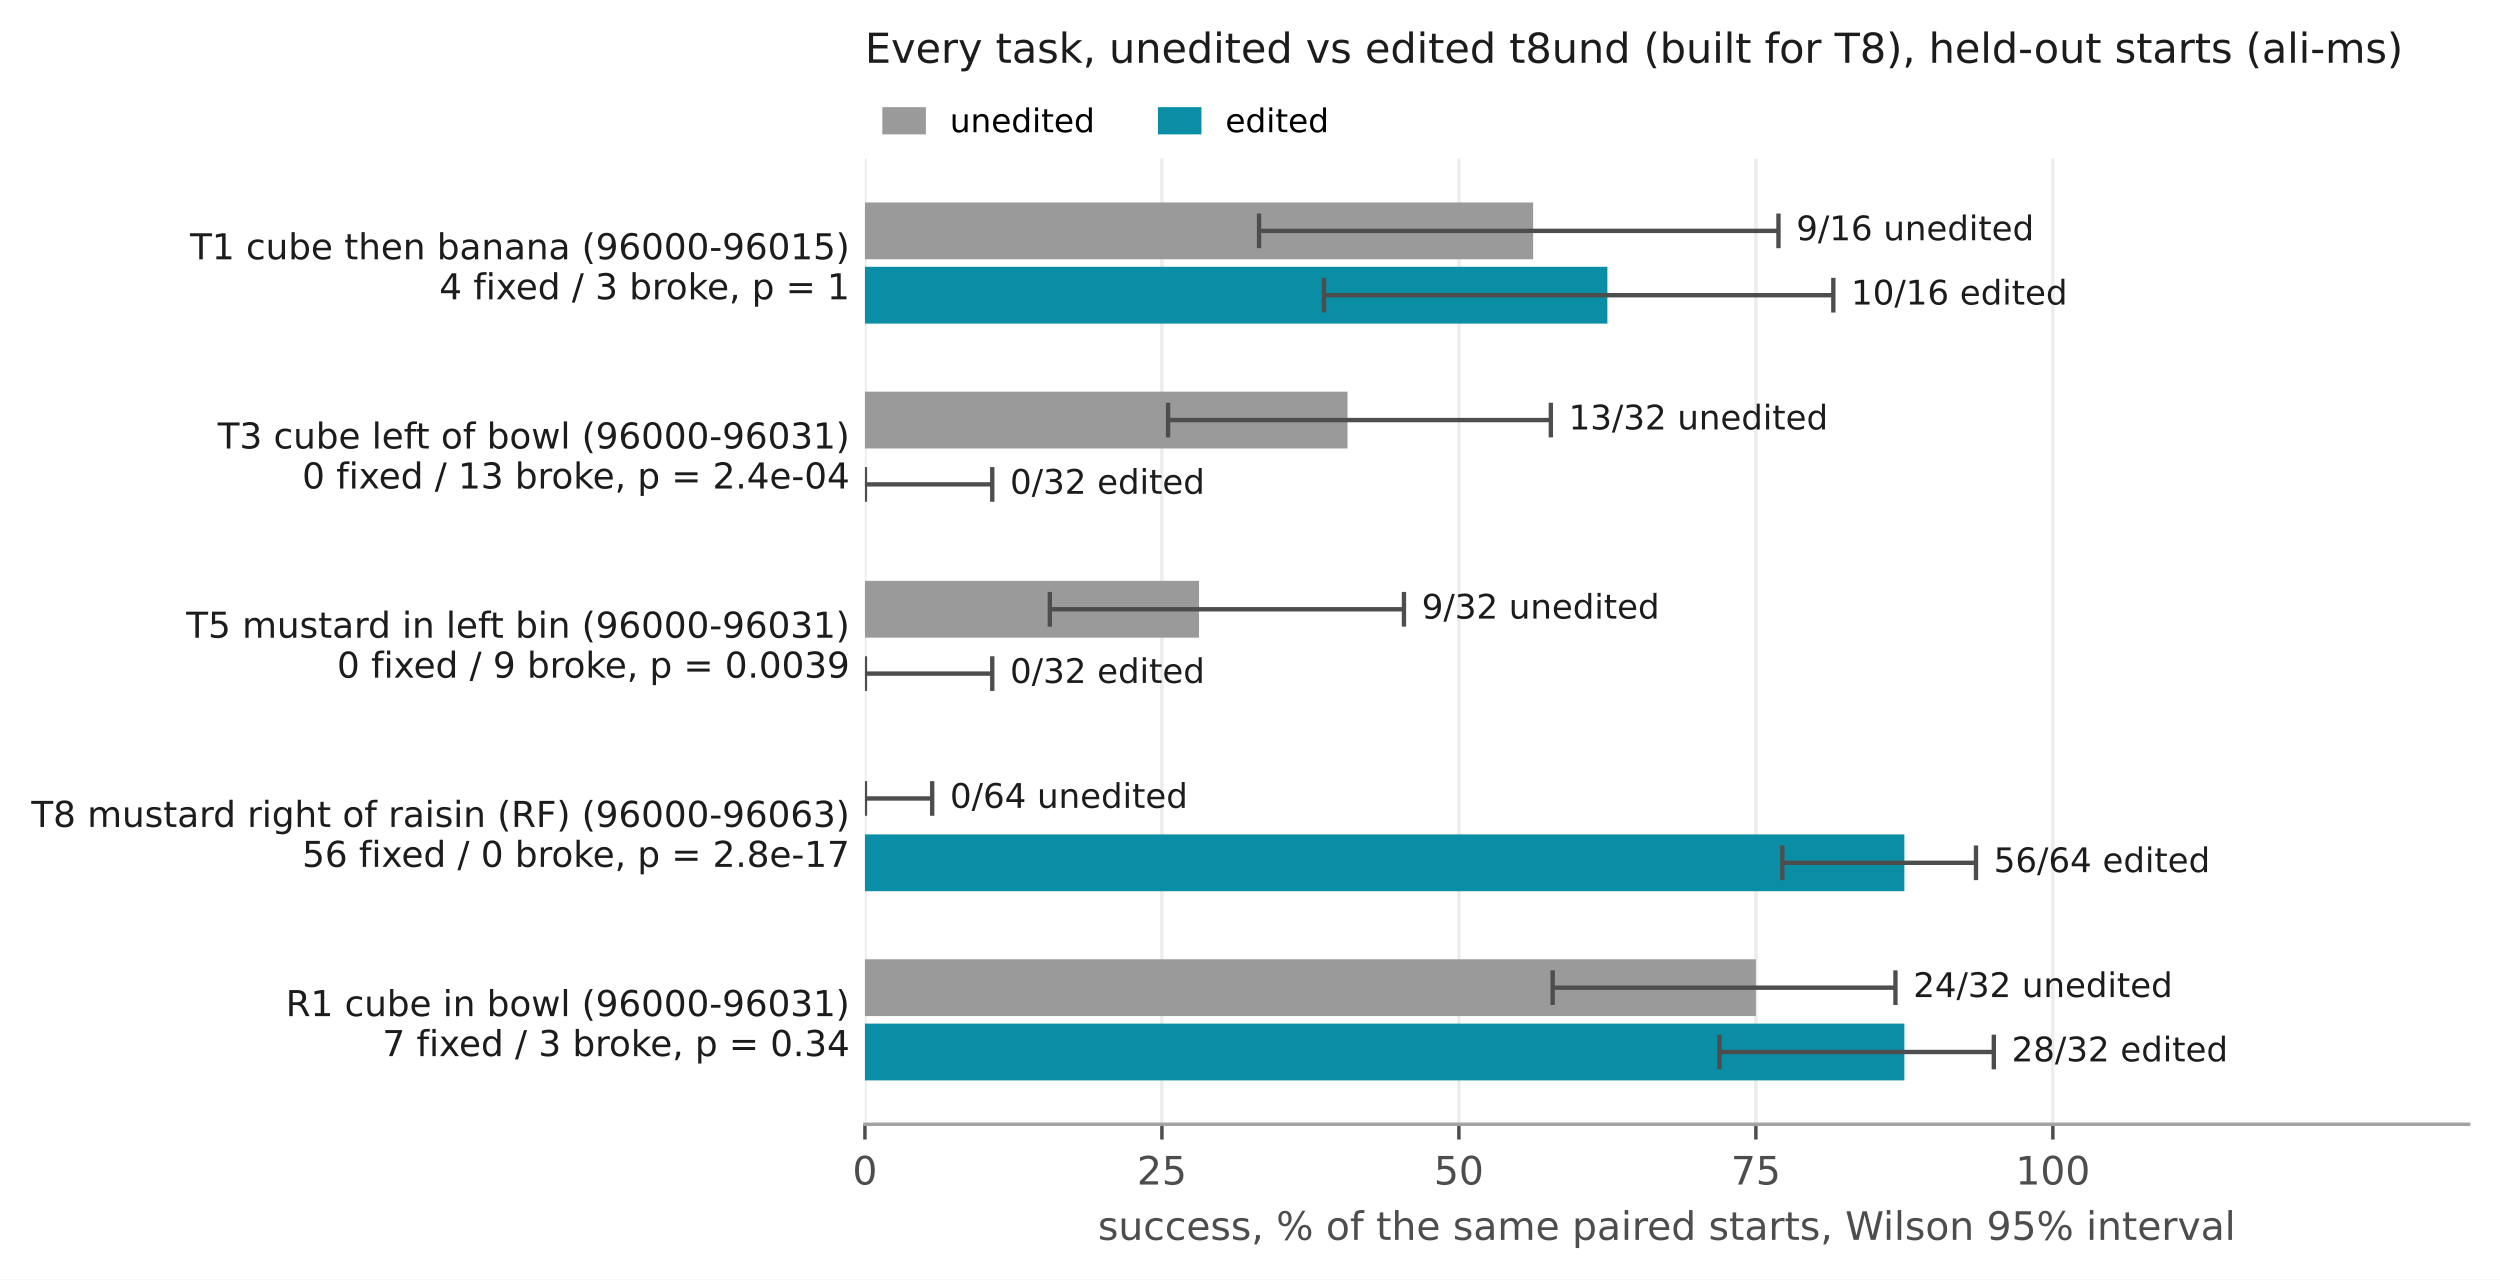
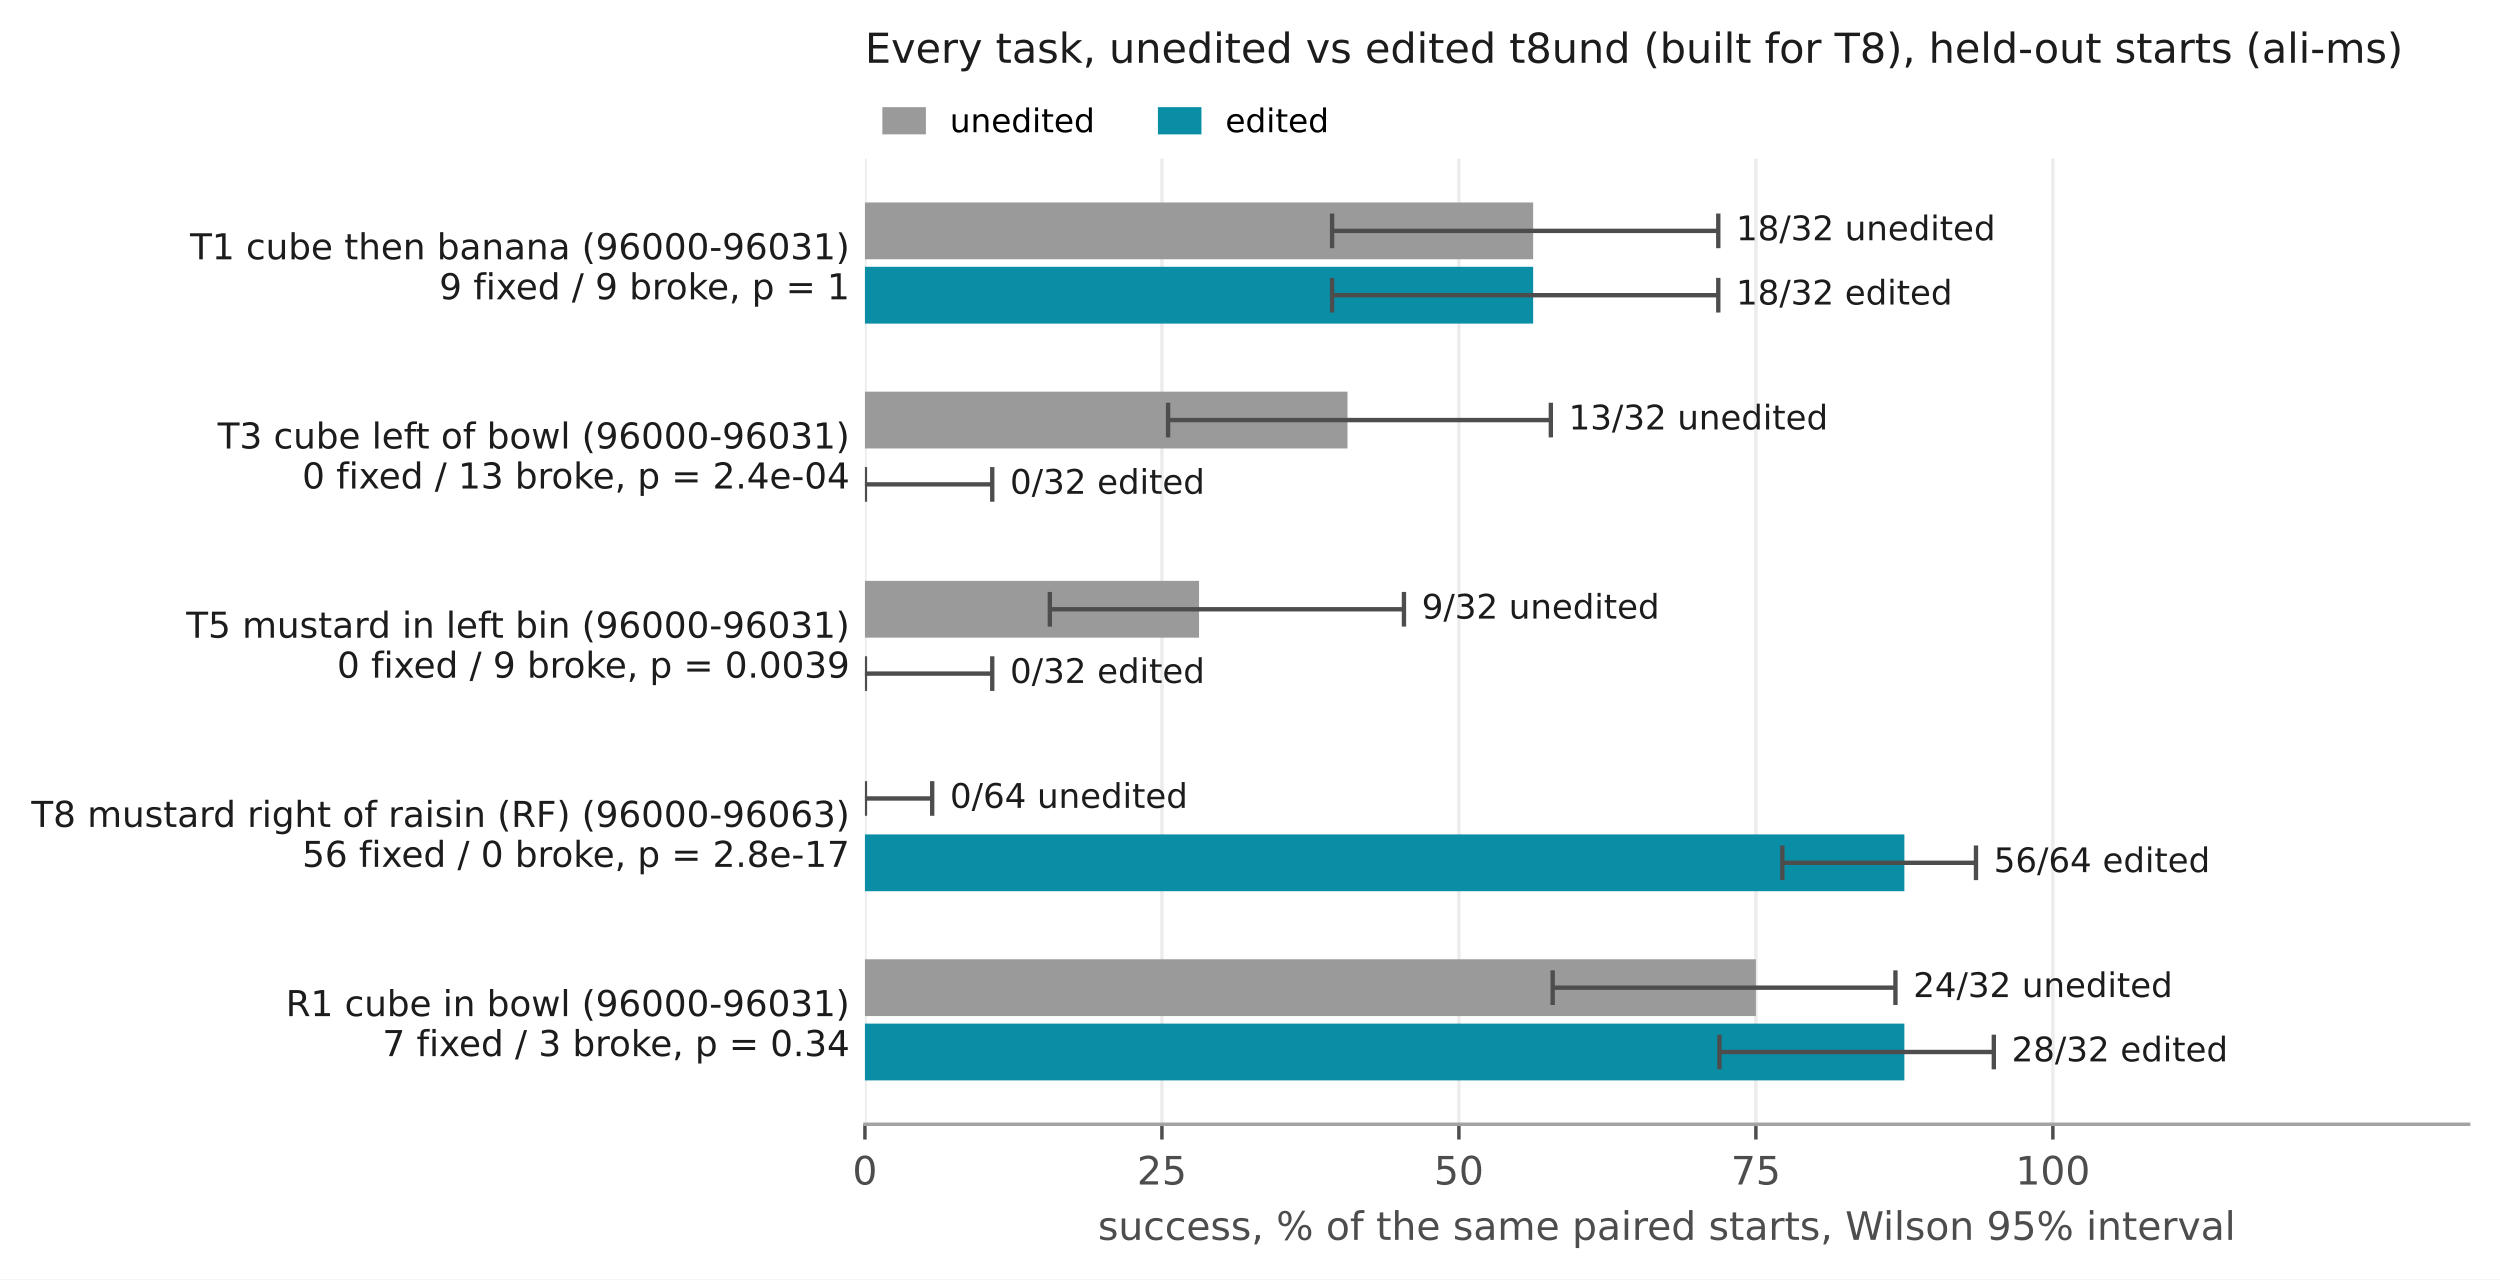
<svg xmlns="http://www.w3.org/2000/svg" xmlns:xlink="http://www.w3.org/1999/xlink" width="574.104pt" height="293.799pt" viewBox="0 0 574.104 293.799" version="1.1">
  <defs>
    <style type="text/css">*{stroke-linejoin: round; stroke-linecap: butt}</style>
  </defs>
  <g id="figure_1">
    <g id="patch_1">
      <path d="M 0 293.799  L 574.104 293.799  L 574.104 0  L 0 0  z " style="fill: #ffffff" />
    </g>
    <g id="axes_1">
      <g id="patch_2">
        <path d="M 198.624 258.179  L 566.904 258.179  L 566.904 36.419  L 198.624 36.419  z " style="fill: #ffffff" />
      </g>
      <g id="matplotlib.axis_1">
        <g id="xtick_1">
          <g id="line2d_1">
-             <path d="M 198.624 258.179  L 198.624 36.419  " clip-path="url(#p4311afcea5)" style="fill: none; stroke: #ececec; stroke-width: 0.8; stroke-linecap: square" />
+             <path d="M 198.624 258.179  L 198.624 36.419  " clip-path="url(#p457e36f26e)" style="fill: none; stroke: #ececec; stroke-width: 0.8; stroke-linecap: square" />
          </g>
          <g id="line2d_2">
            <defs>
-               <path id="mc5583a8111" d="M 0 0  L 0 3.5  " style="stroke: #4d4d4d; stroke-width: 0.8" />
+               <path id="mdd1288df7d" d="M 0 0  L 0 3.5  " style="stroke: #4d4d4d; stroke-width: 0.8" />
            </defs>
            <g>
-               <use xlink:href="#mc5583a8111" x="198.624" y="258.179" style="fill: #4d4d4d; stroke: #4d4d4d; stroke-width: 0.8" />
+               <use xlink:href="#mdd1288df7d" x="198.624" y="258.179" style="fill: #4d4d4d; stroke: #4d4d4d; stroke-width: 0.8" />
            </g>
          </g>
          <g id="text_1">
            <text style="font-size: 9px; font-family: 'DejaVu Sans'; text-anchor: middle; fill: #4d4d4d" x="198.624" y="272.017" transform="rotate(-0 198.6235 272.0171)">0</text>
          </g>
        </g>
        <g id="xtick_2">
          <g id="line2d_3">
-             <path d="M 266.824 258.179  L 266.824 36.419  " clip-path="url(#p4311afcea5)" style="fill: none; stroke: #ececec; stroke-width: 0.8; stroke-linecap: square" />
+             <path d="M 266.824 258.179  L 266.824 36.419  " clip-path="url(#p457e36f26e)" style="fill: none; stroke: #ececec; stroke-width: 0.8; stroke-linecap: square" />
          </g>
          <g id="line2d_4">
            <g>
-               <use xlink:href="#mc5583a8111" x="266.824" y="258.179" style="fill: #4d4d4d; stroke: #4d4d4d; stroke-width: 0.8" />
+               <use xlink:href="#mdd1288df7d" x="266.824" y="258.179" style="fill: #4d4d4d; stroke: #4d4d4d; stroke-width: 0.8" />
            </g>
          </g>
          <g id="text_2">
            <text style="font-size: 9px; font-family: 'DejaVu Sans'; text-anchor: middle; fill: #4d4d4d" x="266.824" y="272.017" transform="rotate(-0 266.8235 272.0171)">25</text>
          </g>
        </g>
        <g id="xtick_3">
          <g id="line2d_5">
-             <path d="M 335.024 258.179  L 335.024 36.419  " clip-path="url(#p4311afcea5)" style="fill: none; stroke: #ececec; stroke-width: 0.8; stroke-linecap: square" />
+             <path d="M 335.024 258.179  L 335.024 36.419  " clip-path="url(#p457e36f26e)" style="fill: none; stroke: #ececec; stroke-width: 0.8; stroke-linecap: square" />
          </g>
          <g id="line2d_6">
            <g>
-               <use xlink:href="#mc5583a8111" x="335.024" y="258.179" style="fill: #4d4d4d; stroke: #4d4d4d; stroke-width: 0.8" />
+               <use xlink:href="#mdd1288df7d" x="335.024" y="258.179" style="fill: #4d4d4d; stroke: #4d4d4d; stroke-width: 0.8" />
            </g>
          </g>
          <g id="text_3">
            <text style="font-size: 9px; font-family: 'DejaVu Sans'; text-anchor: middle; fill: #4d4d4d" x="335.024" y="272.017" transform="rotate(-0 335.0235 272.0171)">50</text>
          </g>
        </g>
        <g id="xtick_4">
          <g id="line2d_7">
-             <path d="M 403.224 258.179  L 403.224 36.419  " clip-path="url(#p4311afcea5)" style="fill: none; stroke: #ececec; stroke-width: 0.8; stroke-linecap: square" />
+             <path d="M 403.224 258.179  L 403.224 36.419  " clip-path="url(#p457e36f26e)" style="fill: none; stroke: #ececec; stroke-width: 0.8; stroke-linecap: square" />
          </g>
          <g id="line2d_8">
            <g>
-               <use xlink:href="#mc5583a8111" x="403.224" y="258.179" style="fill: #4d4d4d; stroke: #4d4d4d; stroke-width: 0.8" />
+               <use xlink:href="#mdd1288df7d" x="403.224" y="258.179" style="fill: #4d4d4d; stroke: #4d4d4d; stroke-width: 0.8" />
            </g>
          </g>
          <g id="text_4">
            <text style="font-size: 9px; font-family: 'DejaVu Sans'; text-anchor: middle; fill: #4d4d4d" x="403.224" y="272.017" transform="rotate(-0 403.2235 272.0171)">75</text>
          </g>
        </g>
        <g id="xtick_5">
          <g id="line2d_9">
-             <path d="M 471.423 258.179  L 471.423 36.419  " clip-path="url(#p4311afcea5)" style="fill: none; stroke: #ececec; stroke-width: 0.8; stroke-linecap: square" />
+             <path d="M 471.423 258.179  L 471.423 36.419  " clip-path="url(#p457e36f26e)" style="fill: none; stroke: #ececec; stroke-width: 0.8; stroke-linecap: square" />
          </g>
          <g id="line2d_10">
            <g>
-               <use xlink:href="#mc5583a8111" x="471.423" y="258.179" style="fill: #4d4d4d; stroke: #4d4d4d; stroke-width: 0.8" />
+               <use xlink:href="#mdd1288df7d" x="471.423" y="258.179" style="fill: #4d4d4d; stroke: #4d4d4d; stroke-width: 0.8" />
            </g>
          </g>
          <g id="text_5">
            <text style="font-size: 9px; font-family: 'DejaVu Sans'; text-anchor: middle; fill: #4d4d4d" x="471.423" y="272.017" transform="rotate(-0 471.4235 272.0171)">100</text>
          </g>
        </g>
        <g id="text_6">
          <text style="font-size: 9px; font-family: 'DejaVu Sans'; text-anchor: middle; fill: #4d4d4d" x="382.764" y="284.727" transform="rotate(-0 382.7635 284.7274)">success, % of the same paired starts, Wilson 95% interval</text>
        </g>
      </g>
      <g id="matplotlib.axis_2">
        <g id="ytick_1">
          <g id="line2d_11" />
          <g id="text_7">
            <text style="font-size: 8.2px; font-family: 'DejaVu Sans'; fill: #1c1c1c" transform="translate(65.61603 233.3424)">R1 cube in bowl (96000-96031)</text>
            <text style="font-size: 8.2px; font-family: 'DejaVu Sans'; fill: #1c1c1c" transform="translate(87.82394 242.5246)">7 fixed / 3 broke, p = 0.34</text>
          </g>
        </g>
        <g id="ytick_2">
          <g id="line2d_12" />
          <g id="text_8">
            <text style="font-size: 8.2px; font-family: 'DejaVu Sans'; fill: #1c1c1c" transform="translate(7.2 189.8941)">T8 mustard right of raisin (RF) (96000-96063)</text>
            <text style="font-size: 8.2px; font-family: 'DejaVu Sans'; fill: #1c1c1c" transform="translate(69.38547 199.0763)">56 fixed / 0 broke, p = 2.8e-17</text>
          </g>
        </g>
        <g id="ytick_3">
          <g id="line2d_13" />
          <g id="text_9">
            <text style="font-size: 8.2px; font-family: 'DejaVu Sans'; fill: #1c1c1c" transform="translate(42.77262 146.4458)">T5 mustard in left bin (96000-96031)</text>
            <text style="font-size: 8.2px; font-family: 'DejaVu Sans'; fill: #1c1c1c" transform="translate(77.38944 155.6281)">0 fixed / 9 broke, p = 0.0039</text>
          </g>
        </g>
        <g id="ytick_4">
          <g id="line2d_14" />
          <g id="text_10">
            <text style="font-size: 8.2px; font-family: 'DejaVu Sans'; fill: #1c1c1c" transform="translate(49.98862 102.9976)">T3 cube left of bowl (96000-96031)</text>
            <text style="font-size: 8.2px; font-family: 'DejaVu Sans'; fill: #1c1c1c" transform="translate(69.38547 112.1798)">0 fixed / 13 broke, p = 2.4e-04</text>
          </g>
        </g>
        <g id="ytick_5">
          <g id="line2d_15" />
          <g id="text_11">
-             <text style="font-size: 8.2px; font-family: 'DejaVu Sans'; fill: #1c1c1c" transform="translate(43.65925 59.54929)">T1 cube then banana (96000-96015)</text>
-             <text style="font-size: 8.2px; font-family: 'DejaVu Sans'; fill: #1c1c1c" transform="translate(100.8645 68.7315)">4 fixed / 3 broke, p = 1</text>
+             <text style="font-size: 8.2px; font-family: 'DejaVu Sans'; fill: #1c1c1c" transform="translate(43.65925 59.54929)">T1 cube then banana (96000-96031)</text>
+             <text style="font-size: 8.2px; font-family: 'DejaVu Sans'; fill: #1c1c1c" transform="translate(100.8645 68.7315)">9 fixed / 9 broke, p = 1</text>
          </g>
        </g>
      </g>
      <g id="patch_3">
-         <path d="M 198.624 59.533  L 352.074 59.533  L 352.074 46.499  L 198.624 46.499  z " clip-path="url(#p4311afcea5)" style="fill: #9a9a9a" />
+         <path d="M 198.624 59.533  L 352.074 59.533  L 352.074 46.499  L 198.624 46.499  z " clip-path="url(#p457e36f26e)" style="fill: #9a9a9a" />
      </g>
      <g id="patch_4">
-         <path d="M 198.624 74.305  L 369.123 74.305  L 369.123 61.271  L 198.624 61.271  z " clip-path="url(#p4311afcea5)" style="fill: #0a8ea6" />
+         <path d="M 198.624 74.305  L 352.074 74.305  L 352.074 61.271  L 198.624 61.271  z " clip-path="url(#p457e36f26e)" style="fill: #0a8ea6" />
      </g>
      <g id="patch_5">
-         <path d="M 198.624 102.981  L 309.449 102.981  L 309.449 89.947  L 198.624 89.947  z " clip-path="url(#p4311afcea5)" style="fill: #9a9a9a" />
+         <path d="M 198.624 102.981  L 309.449 102.981  L 309.449 89.947  L 198.624 89.947  z " clip-path="url(#p457e36f26e)" style="fill: #9a9a9a" />
      </g>
      <g id="patch_6">
-         <path d="M 198.624 117.754  L 198.624 117.754  L 198.624 104.719  L 198.624 104.719  z " clip-path="url(#p4311afcea5)" style="fill: #0a8ea6" />
+         <path d="M 198.624 117.754  L 198.624 117.754  L 198.624 104.719  L 198.624 104.719  z " clip-path="url(#p457e36f26e)" style="fill: #0a8ea6" />
      </g>
      <g id="patch_7">
-         <path d="M 198.624 146.43  L 275.349 146.43  L 275.349 133.395  L 198.624 133.395  z " clip-path="url(#p4311afcea5)" style="fill: #9a9a9a" />
+         <path d="M 198.624 146.43  L 275.349 146.43  L 275.349 133.395  L 198.624 133.395  z " clip-path="url(#p457e36f26e)" style="fill: #9a9a9a" />
      </g>
      <g id="patch_8">
-         <path d="M 198.624 161.202  L 198.624 161.202  L 198.624 148.167  L 198.624 148.167  z " clip-path="url(#p4311afcea5)" style="fill: #0a8ea6" />
+         <path d="M 198.624 161.202  L 198.624 161.202  L 198.624 148.167  L 198.624 148.167  z " clip-path="url(#p457e36f26e)" style="fill: #0a8ea6" />
      </g>
      <g id="patch_9">
-         <path d="M 198.624 189.878  L 198.624 189.878  L 198.624 176.843  L 198.624 176.843  z " clip-path="url(#p4311afcea5)" style="fill: #9a9a9a" />
+         <path d="M 198.624 189.878  L 198.624 189.878  L 198.624 176.843  L 198.624 176.843  z " clip-path="url(#p457e36f26e)" style="fill: #9a9a9a" />
      </g>
      <g id="patch_10">
-         <path d="M 198.624 204.65  L 437.324 204.65  L 437.324 191.616  L 198.624 191.616  z " clip-path="url(#p4311afcea5)" style="fill: #0a8ea6" />
+         <path d="M 198.624 204.65  L 437.324 204.65  L 437.324 191.616  L 198.624 191.616  z " clip-path="url(#p457e36f26e)" style="fill: #0a8ea6" />
      </g>
      <g id="patch_11">
-         <path d="M 198.624 233.326  L 403.224 233.326  L 403.224 220.292  L 198.624 220.292  z " clip-path="url(#p4311afcea5)" style="fill: #9a9a9a" />
+         <path d="M 198.624 233.326  L 403.224 233.326  L 403.224 220.292  L 198.624 220.292  z " clip-path="url(#p457e36f26e)" style="fill: #9a9a9a" />
      </g>
      <g id="patch_12">
-         <path d="M 198.624 248.099  L 437.324 248.099  L 437.324 235.064  L 198.624 235.064  z " clip-path="url(#p4311afcea5)" style="fill: #0a8ea6" />
+         <path d="M 198.624 248.099  L 437.324 248.099  L 437.324 235.064  L 198.624 235.064  z " clip-path="url(#p457e36f26e)" style="fill: #0a8ea6" />
      </g>
      <g id="patch_13">
        <path d="M 198.624 258.179  L 566.904 258.179  " style="fill: none; stroke: #a3a3a3; stroke-width: 0.8; stroke-linejoin: miter; stroke-linecap: square" />
      </g>
      <g id="line2d_16">
-         <path d="M 289.135 53.016  L 408.41 53.016  " clip-path="url(#p4311afcea5)" style="fill: none; stroke: #4d4d4d" />
+         <path d="M 305.904 53.016  L 394.588 53.016  " clip-path="url(#p457e36f26e)" style="fill: none; stroke: #4d4d4d" />
      </g>
      <g id="line2d_17">
-         <path d="M 289.135 56.492  L 289.135 49.54  " clip-path="url(#p4311afcea5)" style="fill: none; stroke: #4d4d4d; stroke-linecap: square" />
+         <path d="M 305.904 56.492  L 305.904 49.54  " clip-path="url(#p457e36f26e)" style="fill: none; stroke: #4d4d4d; stroke-linecap: square" />
      </g>
      <g id="line2d_18">
-         <path d="M 408.41 56.492  L 408.41 49.54  " clip-path="url(#p4311afcea5)" style="fill: none; stroke: #4d4d4d; stroke-linecap: square" />
+         <path d="M 394.588 56.492  L 394.588 49.54  " clip-path="url(#p457e36f26e)" style="fill: none; stroke: #4d4d4d; stroke-linecap: square" />
      </g>
      <g id="text_12">
-         <text style="font-size: 7.8px; font-family: 'DejaVu Sans'; text-anchor: start; fill: #1c1c1c" x="412.502" y="55.168" transform="rotate(-0 412.5024 55.16807)">9/16 unedited</text>
+         <text style="font-size: 7.8px; font-family: 'DejaVu Sans'; text-anchor: start; fill: #1c1c1c" x="398.68" y="55.168" transform="rotate(-0 398.6805 55.16807)">18/32 unedited</text>
      </g>
      <g id="line2d_19">
-         <path d="M 304.036 67.788  L 421.007 67.788  " clip-path="url(#p4311afcea5)" style="fill: none; stroke: #4d4d4d" />
+         <path d="M 305.904 67.788  L 394.588 67.788  " clip-path="url(#p457e36f26e)" style="fill: none; stroke: #4d4d4d" />
      </g>
      <g id="line2d_20">
-         <path d="M 304.036 71.264  L 304.036 64.312  " clip-path="url(#p4311afcea5)" style="fill: none; stroke: #4d4d4d; stroke-linecap: square" />
+         <path d="M 305.904 71.264  L 305.904 64.312  " clip-path="url(#p457e36f26e)" style="fill: none; stroke: #4d4d4d; stroke-linecap: square" />
      </g>
      <g id="line2d_21">
-         <path d="M 421.007 71.264  L 421.007 64.312  " clip-path="url(#p4311afcea5)" style="fill: none; stroke: #4d4d4d; stroke-linecap: square" />
+         <path d="M 394.588 71.264  L 394.588 64.312  " clip-path="url(#p457e36f26e)" style="fill: none; stroke: #4d4d4d; stroke-linecap: square" />
      </g>
      <g id="text_13">
-         <text style="font-size: 7.8px; font-family: 'DejaVu Sans'; text-anchor: start; fill: #1c1c1c" x="425.099" y="69.94" transform="rotate(-0 425.0987 69.94048)">10/16 edited</text>
+         <text style="font-size: 7.8px; font-family: 'DejaVu Sans'; text-anchor: start; fill: #1c1c1c" x="398.68" y="69.94" transform="rotate(-0 398.6805 69.94048)">18/32 edited</text>
      </g>
      <g id="line2d_22">
-         <path d="M 268.241 96.464  L 356.138 96.464  " clip-path="url(#p4311afcea5)" style="fill: none; stroke: #4d4d4d" />
+         <path d="M 268.241 96.464  L 356.138 96.464  " clip-path="url(#p457e36f26e)" style="fill: none; stroke: #4d4d4d" />
      </g>
      <g id="line2d_23">
-         <path d="M 268.241 99.94  L 268.241 92.988  " clip-path="url(#p4311afcea5)" style="fill: none; stroke: #4d4d4d; stroke-linecap: square" />
+         <path d="M 268.241 99.94  L 268.241 92.988  " clip-path="url(#p457e36f26e)" style="fill: none; stroke: #4d4d4d; stroke-linecap: square" />
      </g>
      <g id="line2d_24">
-         <path d="M 356.138 99.94  L 356.138 92.988  " clip-path="url(#p4311afcea5)" style="fill: none; stroke: #4d4d4d; stroke-linecap: square" />
+         <path d="M 356.138 99.94  L 356.138 92.988  " clip-path="url(#p457e36f26e)" style="fill: none; stroke: #4d4d4d; stroke-linecap: square" />
      </g>
      <g id="text_14">
        <text style="font-size: 7.8px; font-family: 'DejaVu Sans'; text-anchor: start; fill: #1c1c1c" x="360.23" y="98.616" transform="rotate(-0 360.2302 98.61634)">13/32 unedited</text>
      </g>
      <g id="line2d_25">
-         <path d="M 198.624 111.236  L 227.862 111.236  " clip-path="url(#p4311afcea5)" style="fill: none; stroke: #4d4d4d" />
+         <path d="M 198.624 111.236  L 227.862 111.236  " clip-path="url(#p457e36f26e)" style="fill: none; stroke: #4d4d4d" />
      </g>
      <g id="line2d_26">
-         <path d="M 198.624 114.712  L 198.624 107.761  " clip-path="url(#p4311afcea5)" style="fill: none; stroke: #4d4d4d; stroke-linecap: square" />
+         <path d="M 198.624 114.712  L 198.624 107.761  " clip-path="url(#p457e36f26e)" style="fill: none; stroke: #4d4d4d; stroke-linecap: square" />
      </g>
      <g id="line2d_27">
-         <path d="M 227.862 114.712  L 227.862 107.761  " clip-path="url(#p4311afcea5)" style="fill: none; stroke: #4d4d4d; stroke-linecap: square" />
+         <path d="M 227.862 114.712  L 227.862 107.761  " clip-path="url(#p457e36f26e)" style="fill: none; stroke: #4d4d4d; stroke-linecap: square" />
      </g>
      <g id="text_15">
        <text style="font-size: 7.8px; font-family: 'DejaVu Sans'; text-anchor: start; fill: #1c1c1c" x="231.954" y="113.389" transform="rotate(-0 231.954 113.3888)">0/32 edited</text>
      </g>
      <g id="line2d_28">
-         <path d="M 241.084 139.912  L 322.405 139.912  " clip-path="url(#p4311afcea5)" style="fill: none; stroke: #4d4d4d" />
+         <path d="M 241.084 139.912  L 322.405 139.912  " clip-path="url(#p457e36f26e)" style="fill: none; stroke: #4d4d4d" />
      </g>
      <g id="line2d_29">
-         <path d="M 241.084 143.388  L 241.084 136.436  " clip-path="url(#p4311afcea5)" style="fill: none; stroke: #4d4d4d; stroke-linecap: square" />
+         <path d="M 241.084 143.388  L 241.084 136.436  " clip-path="url(#p457e36f26e)" style="fill: none; stroke: #4d4d4d; stroke-linecap: square" />
      </g>
      <g id="line2d_30">
-         <path d="M 322.405 143.388  L 322.405 136.436  " clip-path="url(#p4311afcea5)" style="fill: none; stroke: #4d4d4d; stroke-linecap: square" />
+         <path d="M 322.405 143.388  L 322.405 136.436  " clip-path="url(#p457e36f26e)" style="fill: none; stroke: #4d4d4d; stroke-linecap: square" />
      </g>
      <g id="text_16">
        <text style="font-size: 7.8px; font-family: 'DejaVu Sans'; text-anchor: start; fill: #1c1c1c" x="326.497" y="142.065" transform="rotate(-0 326.4972 142.0646)">9/32 unedited</text>
      </g>
      <g id="line2d_31">
-         <path d="M 198.624 154.685  L 227.862 154.685  " clip-path="url(#p4311afcea5)" style="fill: none; stroke: #4d4d4d" />
+         <path d="M 198.624 154.685  L 227.862 154.685  " clip-path="url(#p457e36f26e)" style="fill: none; stroke: #4d4d4d" />
      </g>
      <g id="line2d_32">
-         <path d="M 198.624 158.161  L 198.624 151.209  " clip-path="url(#p4311afcea5)" style="fill: none; stroke: #4d4d4d; stroke-linecap: square" />
+         <path d="M 198.624 158.161  L 198.624 151.209  " clip-path="url(#p457e36f26e)" style="fill: none; stroke: #4d4d4d; stroke-linecap: square" />
      </g>
      <g id="line2d_33">
-         <path d="M 227.862 158.161  L 227.862 151.209  " clip-path="url(#p4311afcea5)" style="fill: none; stroke: #4d4d4d; stroke-linecap: square" />
+         <path d="M 227.862 158.161  L 227.862 151.209  " clip-path="url(#p457e36f26e)" style="fill: none; stroke: #4d4d4d; stroke-linecap: square" />
      </g>
      <g id="text_17">
        <text style="font-size: 7.8px; font-family: 'DejaVu Sans'; text-anchor: start; fill: #1c1c1c" x="231.954" y="156.837" transform="rotate(-0 231.954 156.837)">0/32 edited</text>
      </g>
      <g id="line2d_34">
-         <path d="M 198.624 183.361  L 214.071 183.361  " clip-path="url(#p4311afcea5)" style="fill: none; stroke: #4d4d4d" />
+         <path d="M 198.624 183.361  L 214.071 183.361  " clip-path="url(#p457e36f26e)" style="fill: none; stroke: #4d4d4d" />
      </g>
      <g id="line2d_35">
-         <path d="M 198.624 186.836  L 198.624 179.885  " clip-path="url(#p4311afcea5)" style="fill: none; stroke: #4d4d4d; stroke-linecap: square" />
+         <path d="M 198.624 186.836  L 198.624 179.885  " clip-path="url(#p457e36f26e)" style="fill: none; stroke: #4d4d4d; stroke-linecap: square" />
      </g>
      <g id="line2d_36">
-         <path d="M 214.071 186.836  L 214.071 179.885  " clip-path="url(#p4311afcea5)" style="fill: none; stroke: #4d4d4d; stroke-linecap: square" />
+         <path d="M 214.071 186.836  L 214.071 179.885  " clip-path="url(#p457e36f26e)" style="fill: none; stroke: #4d4d4d; stroke-linecap: square" />
      </g>
      <g id="text_18">
        <text style="font-size: 7.8px; font-family: 'DejaVu Sans'; text-anchor: start; fill: #1c1c1c" x="218.163" y="185.513" transform="rotate(-0 218.1625 185.5129)">0/64 unedited</text>
      </g>
      <g id="line2d_37">
-         <path d="M 409.294 198.133  L 453.767 198.133  " clip-path="url(#p4311afcea5)" style="fill: none; stroke: #4d4d4d" />
+         <path d="M 409.294 198.133  L 453.767 198.133  " clip-path="url(#p457e36f26e)" style="fill: none; stroke: #4d4d4d" />
      </g>
      <g id="line2d_38">
-         <path d="M 409.294 201.609  L 409.294 194.657  " clip-path="url(#p4311afcea5)" style="fill: none; stroke: #4d4d4d; stroke-linecap: square" />
+         <path d="M 409.294 201.609  L 409.294 194.657  " clip-path="url(#p457e36f26e)" style="fill: none; stroke: #4d4d4d; stroke-linecap: square" />
      </g>
      <g id="line2d_39">
-         <path d="M 453.767 201.609  L 453.767 194.657  " clip-path="url(#p4311afcea5)" style="fill: none; stroke: #4d4d4d; stroke-linecap: square" />
+         <path d="M 453.767 201.609  L 453.767 194.657  " clip-path="url(#p457e36f26e)" style="fill: none; stroke: #4d4d4d; stroke-linecap: square" />
      </g>
      <g id="text_19">
        <text style="font-size: 7.8px; font-family: 'DejaVu Sans'; text-anchor: start; fill: #1c1c1c" x="457.859" y="200.285" transform="rotate(-0 457.8592 200.2853)">56/64 edited</text>
      </g>
      <g id="line2d_40">
-         <path d="M 356.557 226.809  L 435.271 226.809  " clip-path="url(#p4311afcea5)" style="fill: none; stroke: #4d4d4d" />
+         <path d="M 356.557 226.809  L 435.271 226.809  " clip-path="url(#p457e36f26e)" style="fill: none; stroke: #4d4d4d" />
      </g>
      <g id="line2d_41">
-         <path d="M 356.557 230.285  L 356.557 223.333  " clip-path="url(#p4311afcea5)" style="fill: none; stroke: #4d4d4d; stroke-linecap: square" />
+         <path d="M 356.557 230.285  L 356.557 223.333  " clip-path="url(#p457e36f26e)" style="fill: none; stroke: #4d4d4d; stroke-linecap: square" />
      </g>
      <g id="line2d_42">
-         <path d="M 435.271 230.285  L 435.271 223.333  " clip-path="url(#p4311afcea5)" style="fill: none; stroke: #4d4d4d; stroke-linecap: square" />
+         <path d="M 435.271 230.285  L 435.271 223.333  " clip-path="url(#p457e36f26e)" style="fill: none; stroke: #4d4d4d; stroke-linecap: square" />
      </g>
      <g id="text_20">
        <text style="font-size: 7.8px; font-family: 'DejaVu Sans'; text-anchor: start; fill: #1c1c1c" x="439.363" y="228.961" transform="rotate(-0 439.363 228.9612)">24/32 unedited</text>
      </g>
      <g id="line2d_43">
-         <path d="M 394.853 241.581  L 457.865 241.581  " clip-path="url(#p4311afcea5)" style="fill: none; stroke: #4d4d4d" />
+         <path d="M 394.853 241.581  L 457.865 241.581  " clip-path="url(#p457e36f26e)" style="fill: none; stroke: #4d4d4d" />
      </g>
      <g id="line2d_44">
-         <path d="M 394.853 245.057  L 394.853 238.105  " clip-path="url(#p4311afcea5)" style="fill: none; stroke: #4d4d4d; stroke-linecap: square" />
+         <path d="M 394.853 245.057  L 394.853 238.105  " clip-path="url(#p457e36f26e)" style="fill: none; stroke: #4d4d4d; stroke-linecap: square" />
      </g>
      <g id="line2d_45">
-         <path d="M 457.865 245.057  L 457.865 238.105  " clip-path="url(#p4311afcea5)" style="fill: none; stroke: #4d4d4d; stroke-linecap: square" />
+         <path d="M 457.865 245.057  L 457.865 238.105  " clip-path="url(#p457e36f26e)" style="fill: none; stroke: #4d4d4d; stroke-linecap: square" />
      </g>
      <g id="text_21">
        <text style="font-size: 7.8px; font-family: 'DejaVu Sans'; text-anchor: start; fill: #1c1c1c" x="461.957" y="243.734" transform="rotate(-0 461.957 243.7336)">28/32 edited</text>
      </g>
      <g id="text_22">
        <text style="font-size: 9.5px; font-family: 'DejaVu Sans'; text-anchor: start; fill: #1c1c1c" x="198.624" y="14.419" transform="rotate(-0 198.6235 14.41852)">Every task, unedited vs edited t8und (built for T8), held-out starts (ali-ms)</text>
      </g>
      <g id="legend_1">
        <g id="patch_14">
          <path d="M 203.124 30.359  L 212.124 30.359  L 212.124 25.109  L 203.124 25.109  z " style="fill: #9a9a9a; stroke: #9a9a9a; stroke-linejoin: miter" />
        </g>
        <g id="text_23">
          <text style="font-size: 7.5px; font-family: 'DejaVu Sans'; text-anchor: start" x="218.124" y="30.359" transform="rotate(-0 218.1235 30.35875)">unedited</text>
        </g>
        <g id="patch_15">
          <path d="M 266.406 30.359  L 275.406 30.359  L 275.406 25.109  L 266.406 25.109  z " style="fill: #0a8ea6; stroke: #0a8ea6; stroke-linejoin: miter" />
        </g>
        <g id="text_24">
          <text style="font-size: 7.5px; font-family: 'DejaVu Sans'; text-anchor: start" x="281.406" y="30.359" transform="rotate(-0 281.4059 30.35875)">edited</text>
        </g>
      </g>
    </g>
  </g>
  <defs>
-     <clipPath id="p4311afcea5">
+     <clipPath id="p457e36f26e">
      <rect x="198.624" y="36.419" width="368.28" height="221.76" />
    </clipPath>
  </defs>
</svg>
